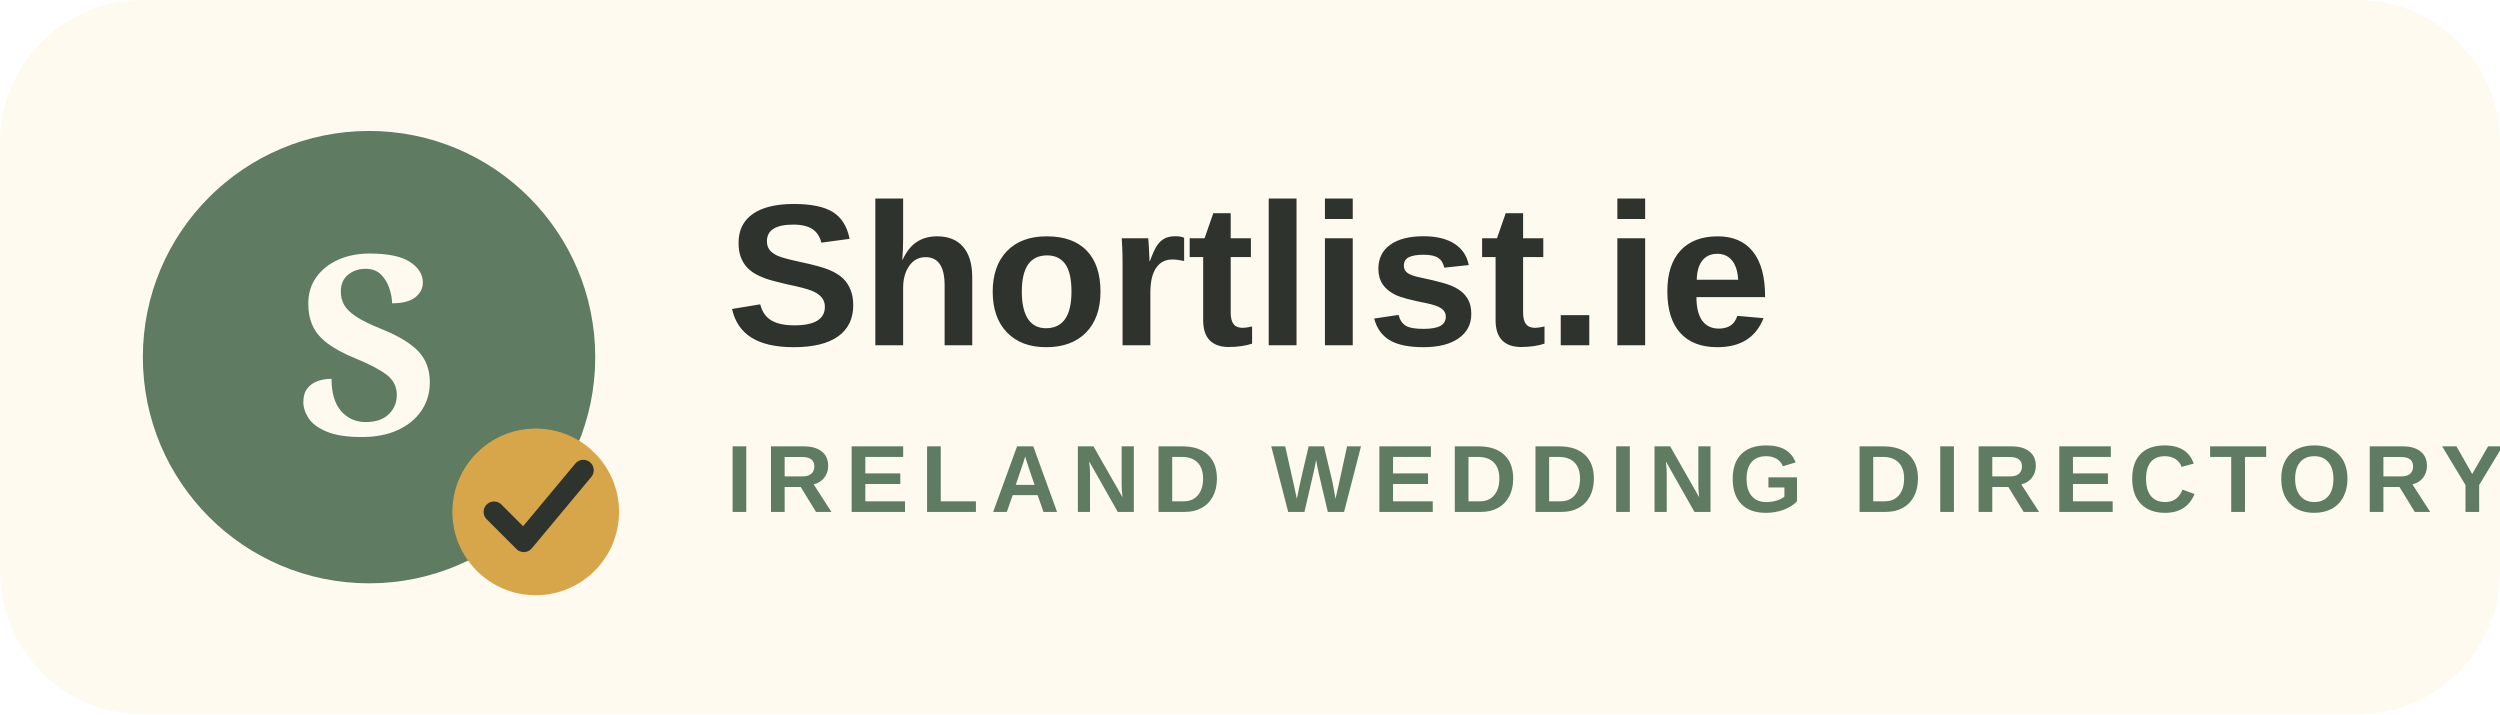
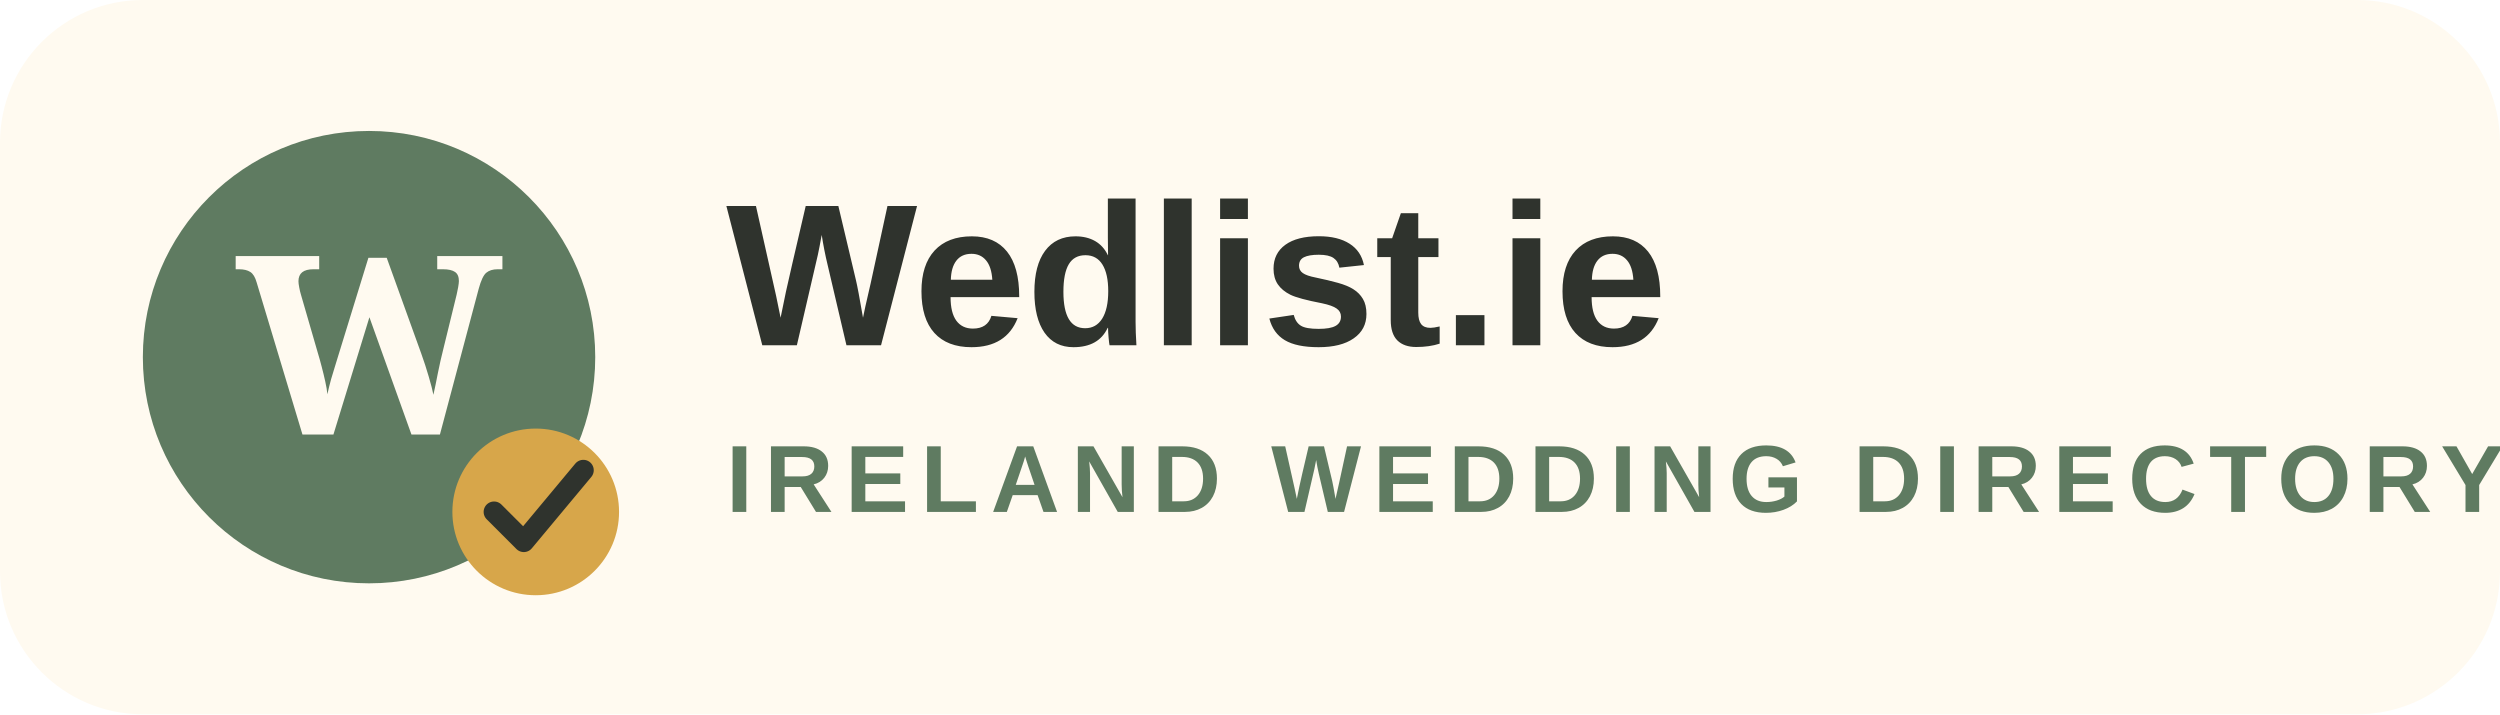
- <svg xmlns="http://www.w3.org/2000/svg" viewBox="0 0 420 120" role="img" aria-label="Shortlist.ie logo">
+ <svg xmlns="http://www.w3.org/2000/svg" viewBox="0 0 420 120" role="img" aria-label="Wedlist.ie logo">
  <rect width="420" height="120" rx="24" fill="#fffaf0" />
  <circle cx="62" cy="60" r="38" fill="#5f7b61" />
-   <text x="62" y="73" fill="#fffaf0" font-family="Georgia, serif" font-size="42" font-weight="700" text-anchor="middle">S</text>
+   <text x="62" y="73" fill="#fffaf0" font-family="Georgia, serif" font-size="42" font-weight="700" text-anchor="middle">W</text>
  <circle cx="90" cy="86" r="14" fill="#d7a64a" />
  <path d="m83 86 5 5 10-12" fill="none" stroke="#2f332d" stroke-width="3.5" stroke-linecap="round" stroke-linejoin="round" />
-   <text x="122" y="58" fill="#2f332d" font-family="Outfit, Arial, sans-serif" font-size="34" font-weight="700">Shortlist.ie</text>
+   <text x="122" y="58" fill="#2f332d" font-family="Outfit, Arial, sans-serif" font-size="34" font-weight="700">Wedlist.ie</text>
  <text x="122" y="86" fill="#5f7b61" font-family="Figtree, Arial, sans-serif" font-size="16" font-weight="700" letter-spacing="2">IRELAND WEDDING DIRECTORY</text>
</svg>
